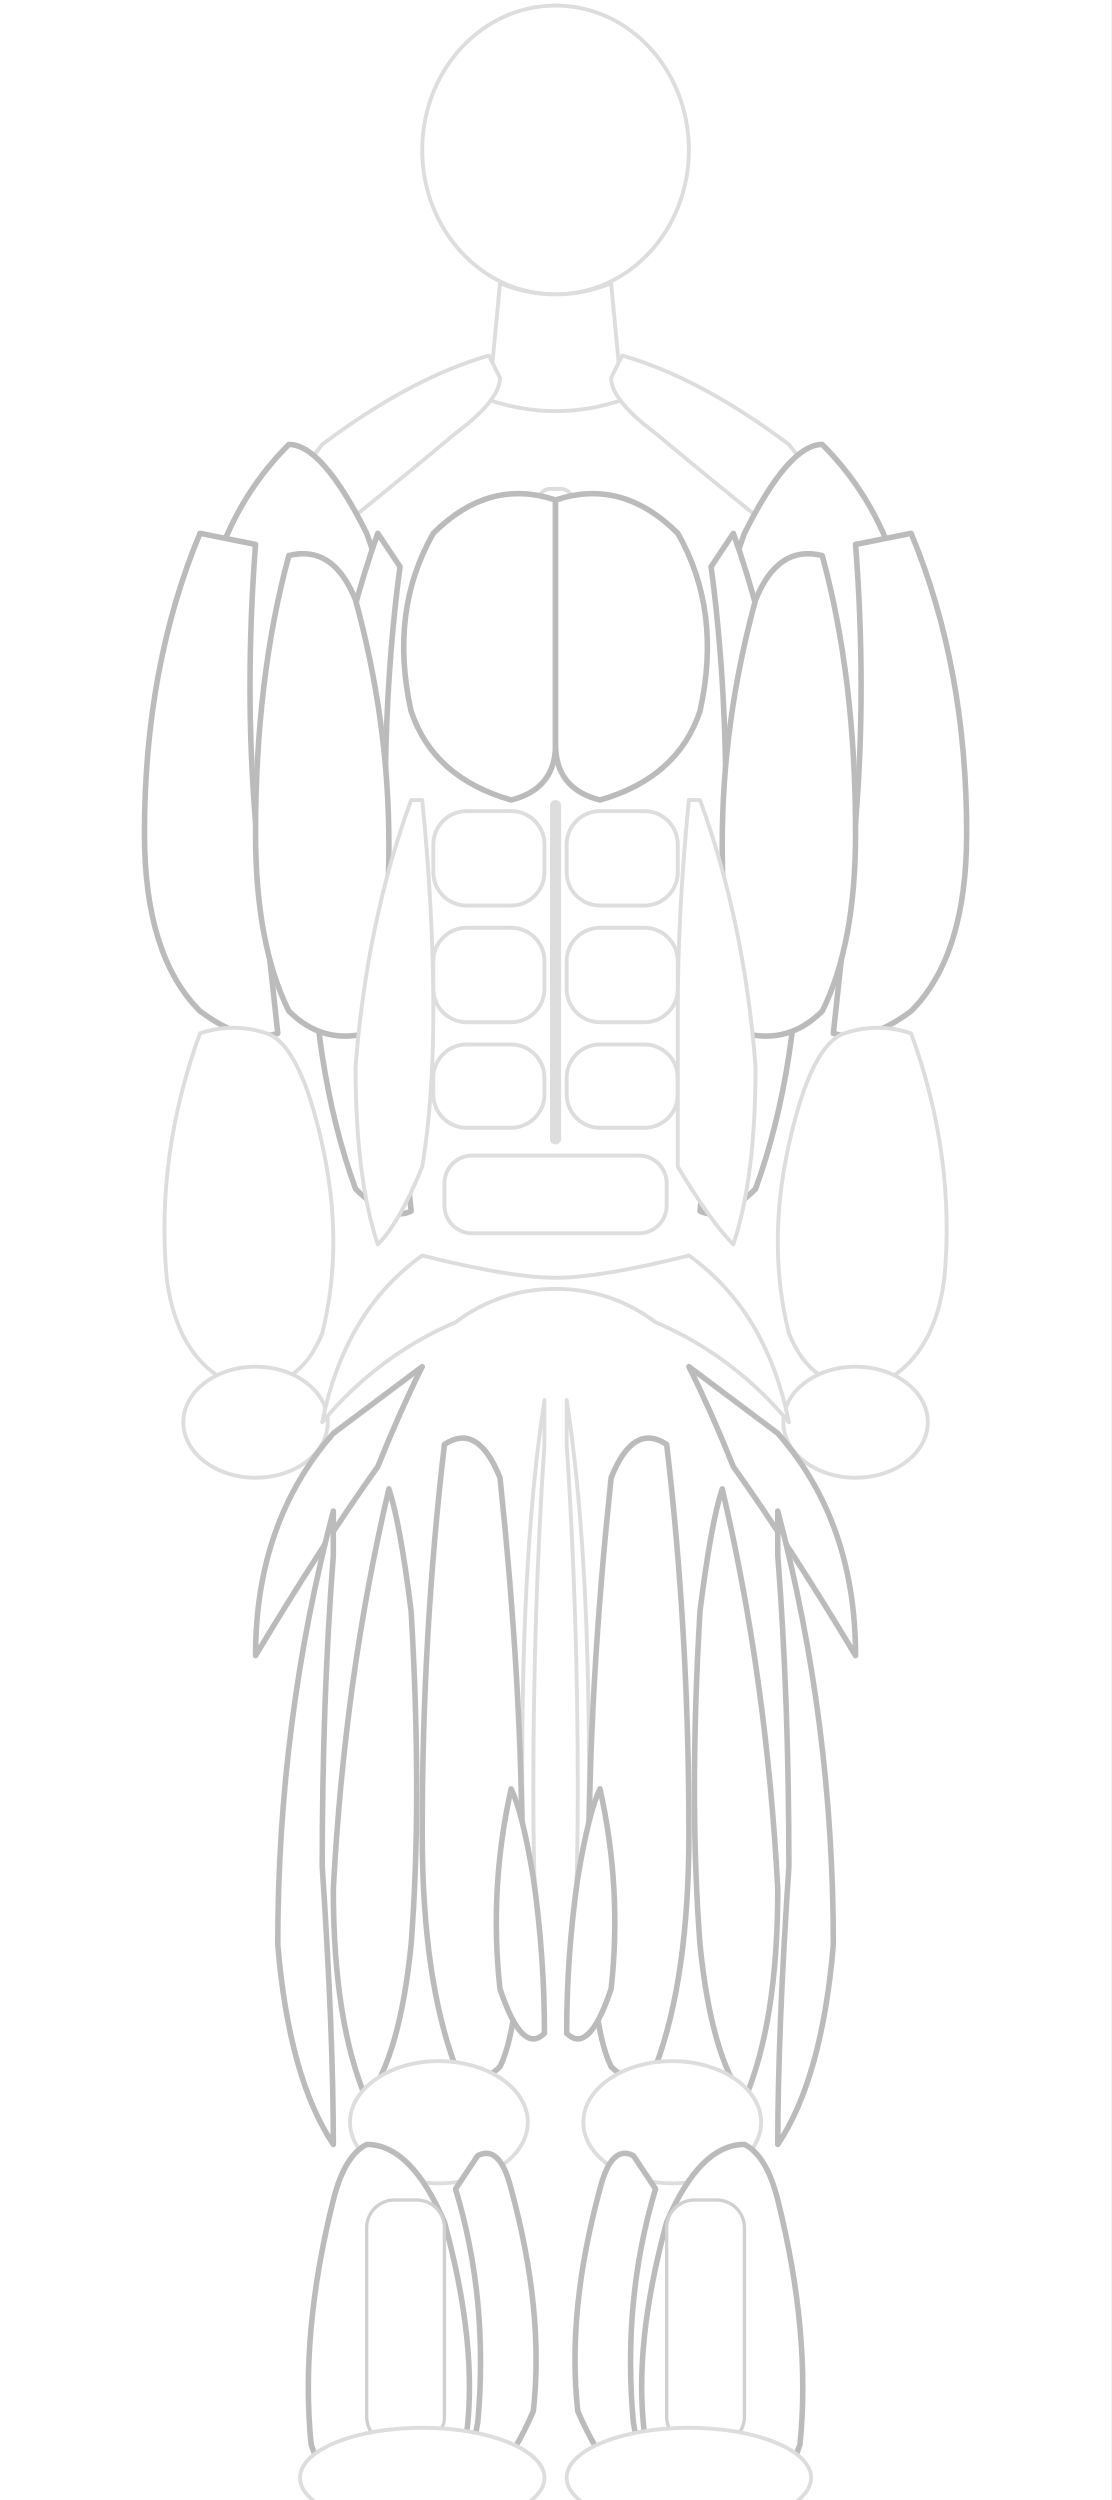
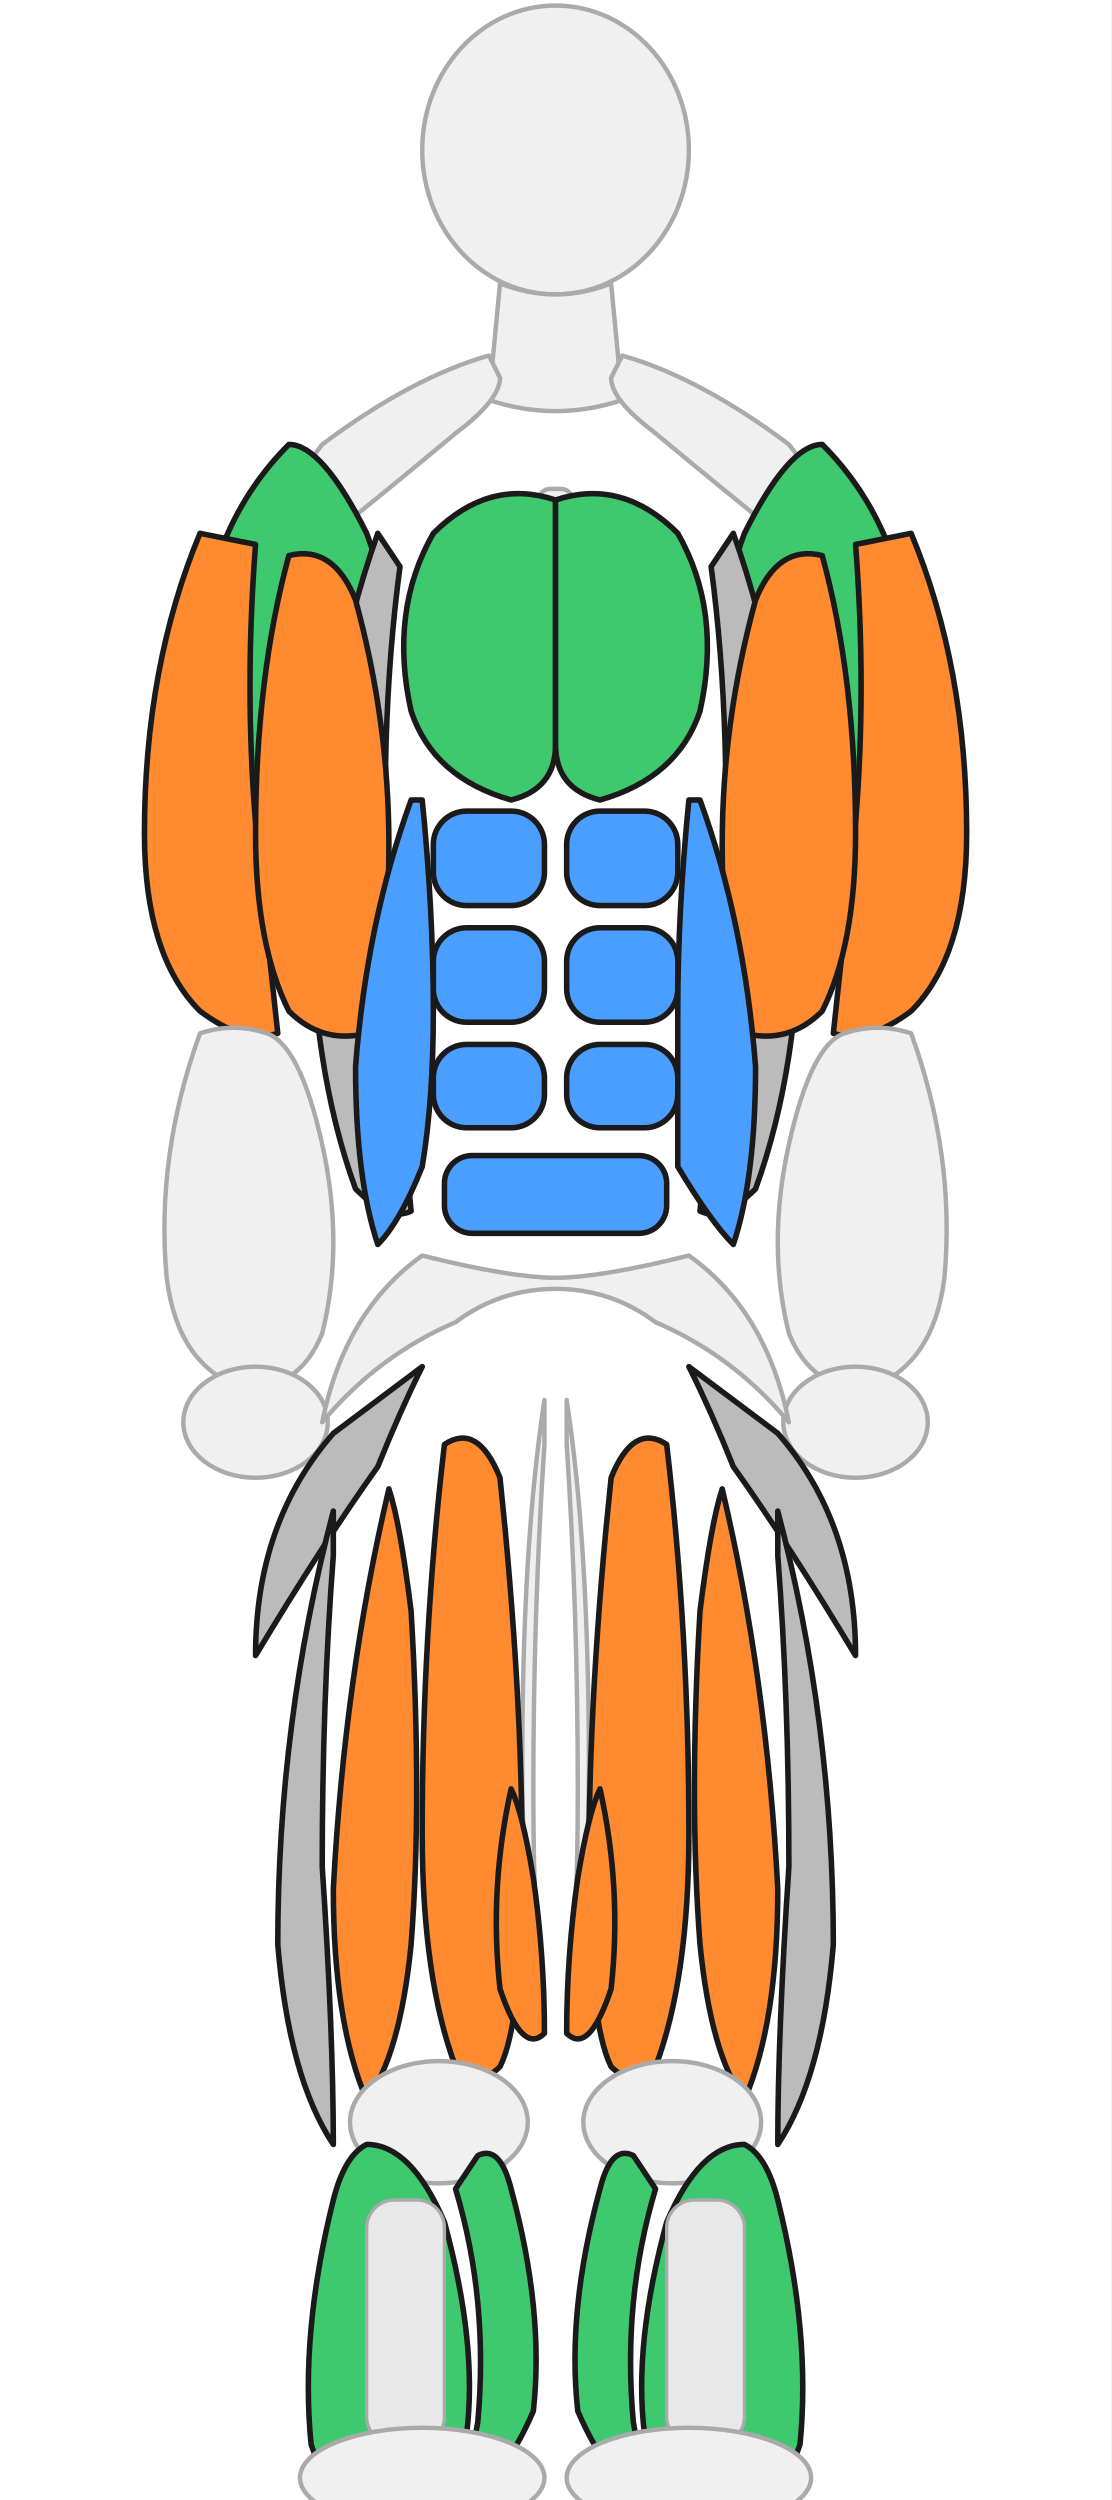
<svg xmlns="http://www.w3.org/2000/svg" viewBox="0 0 200 450" fill="none">
  <rect width="200" height="450" fill="white" />
  <style>
-     .muscle { fill: white; stroke: #bbb; stroke-width: 1; stroke-linejoin: round; }
-     .body   { fill: white; stroke: #ddd; stroke-width: 0.7; stroke-linejoin: round; }
+     .muscle-green  { fill: #3EC96E; stroke: #1a1a1a; stroke-width: 1; stroke-linejoin: round; }
+     .muscle-orange { fill: #FF8A30; stroke: #1a1a1a; stroke-width: 1; stroke-linejoin: round; }
+     .muscle-blue   { fill: #4A9EFF; stroke: #1a1a1a; stroke-width: 1; stroke-linejoin: round; }
+     .muscle-gray   { fill: #BBBBBB; stroke: #1a1a1a; stroke-width: 1; stroke-linejoin: round; }
+     .base          { fill: #F0F0F0; stroke: #AAAAAA; stroke-width: 0.8; stroke-linejoin: round; }
  </style>
-   <ellipse cx="100" cy="27" rx="24" ry="26" class="body" />
-   <path d="M90,51 L88,72 Q100,76 112,72 L110,51 Q100,55 90,51Z" class="body" />
-   <path d="M88,64 Q74,68 58,80 Q50,90 50,100 L60,96 Q70,88 82,78 Q90,72 90,68Z" class="body" />
-   <path d="M112,64 Q126,68 142,80 Q150,90 150,100 L140,96 Q130,88 118,78 Q110,72 110,68Z" class="body" />
-   <rect x="97" y="88" width="6" height="42" rx="2" class="body" />
-   <path d="M52,80 Q38,94 36,116 Q36,136 50,144 Q62,142 68,128 Q72,112 66,96 Q58,80 52,80Z" class="muscle" id="hm-front-delt-l" />
-   <path d="M148,80 Q162,94 164,116 Q164,136 150,144 Q138,142 132,128 Q128,112 134,96 Q142,80 148,80Z" class="muscle" id="hm-front-delt-r" />
-   <path d="M100,90 Q88,86 78,96 Q70,110 74,128 Q78,140 92,144 Q100,142 100,134Z" class="muscle" id="hm-chest-l" />
-   <path d="M100,90 Q112,86 122,96 Q130,110 126,128 Q122,140 108,144 Q100,142 100,134Z" class="muscle" id="hm-chest-r" />
-   <path d="M68,96 Q58,124 56,162 Q56,192 64,214 Q70,220 74,218 Q72,198 70,168 Q68,132 72,102Z" class="muscle" id="hm-lat-l" />
-   <path d="M132,96 Q142,124 144,162 Q144,192 136,214 Q130,220 126,218 Q128,198 130,168 Q132,132 128,102Z" class="muscle" id="hm-lat-r" />
-   <path d="M36,96 Q26,120 26,150 Q26,172 36,182 Q44,188 50,186 Q48,168 46,148 Q44,124 46,98Z" class="muscle" id="hm-tricep-l" />
-   <path d="M164,96 Q174,120 174,150 Q174,172 164,182 Q156,188 150,186 Q152,168 154,148 Q156,124 154,98Z" class="muscle" id="hm-tricep-r" />
-   <path d="M52,100 Q46,122 46,150 Q46,170 52,182 Q58,188 66,186 Q70,174 70,152 Q70,130 64,108 Q60,98 52,100Z" class="muscle" id="hm-bicep-l" />
-   <path d="M148,100 Q154,122 154,150 Q154,170 148,182 Q142,188 134,186 Q130,174 130,152 Q130,130 136,108 Q140,98 148,100Z" class="muscle" id="hm-bicep-r" />
-   <path d="M36,186 Q28,208 30,230 Q32,246 44,250 Q54,250 58,240 Q62,224 58,206 Q54,188 48,186 Q42,184 36,186Z" class="body" />
-   <path d="M164,186 Q172,208 170,230 Q168,246 156,250 Q146,250 142,240 Q138,224 142,206 Q146,188 152,186 Q158,184 164,186Z" class="body" />
-   <ellipse cx="46" cy="256" rx="13" ry="10" class="body" />
-   <ellipse cx="154" cy="256" rx="13" ry="10" class="body" />
-   <rect x="78" y="146" width="20" height="17" rx="6" class="body" />
-   <rect x="102" y="146" width="20" height="17" rx="6" class="body" />
-   <rect x="78" y="167" width="20" height="17" rx="6" class="body" />
-   <rect x="102" y="167" width="20" height="17" rx="6" class="body" />
-   <rect x="78" y="188" width="20" height="15" rx="6" class="body" />
-   <rect x="102" y="188" width="20" height="15" rx="6" class="body" />
-   <rect x="99" y="144" width="2" height="62" rx="1" fill="#ddd" stroke="none" />
-   <path d="M74,144 Q66,166 64,192 Q64,212 68,224 Q72,220 76,210 Q78,198 78,182 Q78,164 76,144Z" class="body" />
-   <path d="M126,144 Q134,166 136,192 Q136,212 132,224 Q128,220 122,210 Q122,198 122,182 Q122,164 124,144Z" class="body" />
-   <rect x="80" y="208" width="40" height="14" rx="5" class="body" />
-   <path d="M76,226 Q62,236 58,256 Q68,244 82,238 Q90,232 100,232 Q110,232 118,238 Q132,244 142,256 Q138,236 124,226 Q108,230 100,230 Q92,230 76,226Z" class="body" />
-   <path d="M60,258 Q46,274 46,298 Q58,278 68,264 Q72,254 76,246Z" class="muscle" id="hm-glute-l" />
-   <path d="M140,258 Q154,274 154,298 Q142,278 132,264 Q128,254 124,246Z" class="muscle" id="hm-glute-r" />
-   <path d="M98,252 Q94,278 94,318 Q94,344 98,362 Q96,350 96,322 Q96,290 98,260Z" class="body" />
-   <path d="M102,252 Q106,278 106,318 Q106,344 102,362 Q104,350 104,322 Q104,290 102,260Z" class="body" />
-   <path d="M80,260 Q76,294 76,330 Q76,356 82,372 Q86,376 90,372 Q94,364 94,336 Q94,304 90,266 Q86,256 80,260Z" class="muscle" id="hm-quad-rf-l" />
-   <path d="M120,260 Q124,294 124,330 Q124,356 118,372 Q114,376 110,372 Q106,364 106,336 Q106,304 110,266 Q114,256 120,260Z" class="muscle" id="hm-quad-rf-r" />
-   <path d="M70,268 Q62,302 60,340 Q60,364 66,378 Q72,370 74,350 Q76,324 74,290 Q72,274 70,268Z" class="muscle" id="hm-quad-vl-l" />
-   <path d="M130,268 Q138,302 140,340 Q140,364 134,378 Q128,370 126,350 Q124,324 126,290 Q128,274 130,268Z" class="muscle" id="hm-quad-vl-r" />
-   <path d="M92,322 Q88,340 90,358 Q94,370 98,366 Q98,352 96,338 Q94,326 92,322Z" class="muscle" id="hm-quad-vm-l" />
-   <path d="M108,322 Q112,340 110,358 Q106,370 102,366 Q102,352 104,338 Q106,326 108,322Z" class="muscle" id="hm-quad-vm-r" />
-   <path d="M60,272 Q50,310 50,350 Q52,374 60,386 Q60,366 58,336 Q58,306 60,280Z" class="muscle" id="hm-ham-l" />
-   <path d="M140,272 Q150,310 150,350 Q148,374 140,386 Q140,366 142,336 Q142,306 140,280Z" class="muscle" id="hm-ham-r" />
-   <ellipse cx="79" cy="382" rx="16" ry="11" class="body" />
-   <ellipse cx="121" cy="382" rx="16" ry="11" class="body" />
-   <path d="M60,396 Q54,420 56,440 Q60,452 70,454 Q80,452 84,438 Q86,422 80,400 Q74,386 66,386 Q62,388 60,396Z" class="muscle" id="hm-calf-l-med" />
-   <path d="M140,396 Q146,420 144,440 Q140,452 130,454 Q120,452 116,438 Q114,422 120,400 Q126,386 134,386 Q138,388 140,396Z" class="muscle" id="hm-calf-r-med" />
-   <path d="M82,394 Q88,414 86,436 Q84,448 80,454 Q90,448 96,434 Q98,416 92,394 Q90,386 86,388Z" class="muscle" id="hm-calf-l-lat" />
-   <path d="M118,394 Q112,414 114,436 Q116,448 120,454 Q110,448 104,434 Q102,416 108,394 Q110,386 114,388Z" class="muscle" id="hm-calf-r-lat" />
-   <rect x="66" y="396" width="14" height="44" rx="5" fill="white" stroke="#d0d0d0" stroke-width="0.6" />
-   <rect x="120" y="396" width="14" height="44" rx="5" fill="white" stroke="#d0d0d0" stroke-width="0.6" />
-   <ellipse cx="76" cy="446" rx="22" ry="9" class="body" />
-   <ellipse cx="124" cy="446" rx="22" ry="9" class="body" />
+   <ellipse cx="100" cy="27" rx="24" ry="26" class="base" />
+   <path d="M90,51 L88,72 Q100,76 112,72 L110,51 Q100,55 90,51Z" class="base" />
+   <path d="M88,64 Q74,68 58,80 Q50,90 50,100 L60,96 Q70,88 82,78 Q90,72 90,68Z" class="base" />
+   <path d="M112,64 Q126,68 142,80 Q150,90 150,100 L140,96 Q130,88 118,78 Q110,72 110,68Z" class="base" />
+   <rect x="97" y="88" width="6" height="42" rx="2" class="base" />
+   <path d="M52,80 Q38,94 36,116 Q36,136 50,144 Q62,142 68,128 Q72,112 66,96 Q58,80 52,80Z" class="muscle-green" id="hm-front-delt-l" />
+   <path d="M148,80 Q162,94 164,116 Q164,136 150,144 Q138,142 132,128 Q128,112 134,96 Q142,80 148,80Z" class="muscle-green" id="hm-front-delt-r" />
+   <path d="M100,90 Q88,86 78,96 Q70,110 74,128 Q78,140 92,144 Q100,142 100,134Z" class="muscle-green" id="hm-chest-l" />
+   <path d="M100,90 Q112,86 122,96 Q130,110 126,128 Q122,140 108,144 Q100,142 100,134Z" class="muscle-green" id="hm-chest-r" />
+   <path d="M68,96 Q58,124 56,162 Q56,192 64,214 Q70,220 74,218 Q72,198 70,168 Q68,132 72,102Z" class="muscle-gray" id="hm-lat-l" />
+   <path d="M132,96 Q142,124 144,162 Q144,192 136,214 Q130,220 126,218 Q128,198 130,168 Q132,132 128,102Z" class="muscle-gray" id="hm-lat-r" />
+   <path d="M36,96 Q26,120 26,150 Q26,172 36,182 Q44,188 50,186 Q48,168 46,148 Q44,124 46,98Z" class="muscle-orange" id="hm-tricep-l" />
+   <path d="M164,96 Q174,120 174,150 Q174,172 164,182 Q156,188 150,186 Q152,168 154,148 Q156,124 154,98Z" class="muscle-orange" id="hm-tricep-r" />
+   <path d="M52,100 Q46,122 46,150 Q46,170 52,182 Q58,188 66,186 Q70,174 70,152 Q70,130 64,108 Q60,98 52,100Z" class="muscle-orange" id="hm-bicep-l" />
+   <path d="M148,100 Q154,122 154,150 Q154,170 148,182 Q142,188 134,186 Q130,174 130,152 Q130,130 136,108 Q140,98 148,100Z" class="muscle-orange" id="hm-bicep-r" />
+   <path d="M36,186 Q28,208 30,230 Q32,246 44,250 Q54,250 58,240 Q62,224 58,206 Q54,188 48,186 Q42,184 36,186Z" class="base" />
+   <path d="M164,186 Q172,208 170,230 Q168,246 156,250 Q146,250 142,240 Q138,224 142,206 Q146,188 152,186 Q158,184 164,186Z" class="base" />
+   <ellipse cx="46" cy="256" rx="13" ry="10" class="base" />
+   <ellipse cx="154" cy="256" rx="13" ry="10" class="base" />
+   <rect x="78" y="146" width="20" height="17" rx="6" class="muscle-blue" />
+   <rect x="102" y="146" width="20" height="17" rx="6" class="muscle-blue" />
+   <rect x="78" y="167" width="20" height="17" rx="6" class="muscle-blue" />
+   <rect x="102" y="167" width="20" height="17" rx="6" class="muscle-blue" />
+   <rect x="78" y="188" width="20" height="15" rx="6" class="muscle-blue" />
+   <rect x="102" y="188" width="20" height="15" rx="6" class="muscle-blue" />
+   <rect x="99" y="144" width="2" height="62" rx="1" fill="white" stroke="none" />
+   <path d="M74,144 Q66,166 64,192 Q64,212 68,224 Q72,220 76,210 Q78,198 78,182 Q78,164 76,144Z" class="muscle-blue" />
+   <path d="M126,144 Q134,166 136,192 Q136,212 132,224 Q128,220 122,210 Q122,198 122,182 Q122,164 124,144Z" class="muscle-blue" />
+   <rect x="80" y="208" width="40" height="14" rx="5" class="muscle-blue" />
+   <path d="M76,226 Q62,236 58,256 Q68,244 82,238 Q90,232 100,232 Q110,232 118,238 Q132,244 142,256 Q138,236 124,226 Q108,230 100,230 Q92,230 76,226Z" class="base" />
+   <path d="M60,258 Q46,274 46,298 Q58,278 68,264 Q72,254 76,246Z" class="muscle-gray" id="hm-glute-l" />
+   <path d="M140,258 Q154,274 154,298 Q142,278 132,264 Q128,254 124,246Z" class="muscle-gray" id="hm-glute-r" />
+   <path d="M98,252 Q94,278 94,318 Q94,344 98,362 Q96,350 96,322 Q96,290 98,260Z" class="base" />
+   <path d="M102,252 Q106,278 106,318 Q106,344 102,362 Q104,350 104,322 Q104,290 102,260Z" class="base" />
+   <path d="M80,260 Q76,294 76,330 Q76,356 82,372 Q86,376 90,372 Q94,364 94,336 Q94,304 90,266 Q86,256 80,260Z" class="muscle-orange" id="hm-quad-rf-l" />
+   <path d="M120,260 Q124,294 124,330 Q124,356 118,372 Q114,376 110,372 Q106,364 106,336 Q106,304 110,266 Q114,256 120,260Z" class="muscle-orange" id="hm-quad-rf-r" />
+   <path d="M70,268 Q62,302 60,340 Q60,364 66,378 Q72,370 74,350 Q76,324 74,290 Q72,274 70,268Z" class="muscle-orange" id="hm-quad-vl-l" />
+   <path d="M130,268 Q138,302 140,340 Q140,364 134,378 Q128,370 126,350 Q124,324 126,290 Q128,274 130,268Z" class="muscle-orange" id="hm-quad-vl-r" />
+   <path d="M92,322 Q88,340 90,358 Q94,370 98,366 Q98,352 96,338 Q94,326 92,322Z" class="muscle-orange" id="hm-quad-vm-l" />
+   <path d="M108,322 Q112,340 110,358 Q106,370 102,366 Q102,352 104,338 Q106,326 108,322Z" class="muscle-orange" id="hm-quad-vm-r" />
+   <path d="M60,272 Q50,310 50,350 Q52,374 60,386 Q60,366 58,336 Q58,306 60,280Z" class="muscle-gray" id="hm-ham-l" />
+   <path d="M140,272 Q150,310 150,350 Q148,374 140,386 Q140,366 142,336 Q142,306 140,280Z" class="muscle-gray" id="hm-ham-r" />
+   <ellipse cx="79" cy="382" rx="16" ry="11" class="base" />
+   <ellipse cx="121" cy="382" rx="16" ry="11" class="base" />
+   <path d="M60,396 Q54,420 56,440 Q60,452 70,454 Q80,452 84,438 Q86,422 80,400 Q74,386 66,386 Q62,388 60,396Z" class="muscle-green" id="hm-calf-l-med" />
+   <path d="M140,396 Q146,420 144,440 Q140,452 130,454 Q120,452 116,438 Q114,422 120,400 Q126,386 134,386 Q138,388 140,396Z" class="muscle-green" id="hm-calf-r-med" />
+   <path d="M82,394 Q88,414 86,436 Q84,448 80,454 Q90,448 96,434 Q98,416 92,394 Q90,386 86,388Z" class="muscle-green" id="hm-calf-l-lat" />
+   <path d="M118,394 Q112,414 114,436 Q116,448 120,454 Q110,448 104,434 Q102,416 108,394 Q110,386 114,388Z" class="muscle-green" id="hm-calf-r-lat" />
+   <rect x="66" y="396" width="14" height="44" rx="5" fill="#E8E8E8" stroke="#AAAAAA" stroke-width="0.6" />
+   <rect x="120" y="396" width="14" height="44" rx="5" fill="#E8E8E8" stroke="#AAAAAA" stroke-width="0.6" />
+   <ellipse cx="76" cy="446" rx="22" ry="9" class="base" />
+   <ellipse cx="124" cy="446" rx="22" ry="9" class="base" />
</svg>
